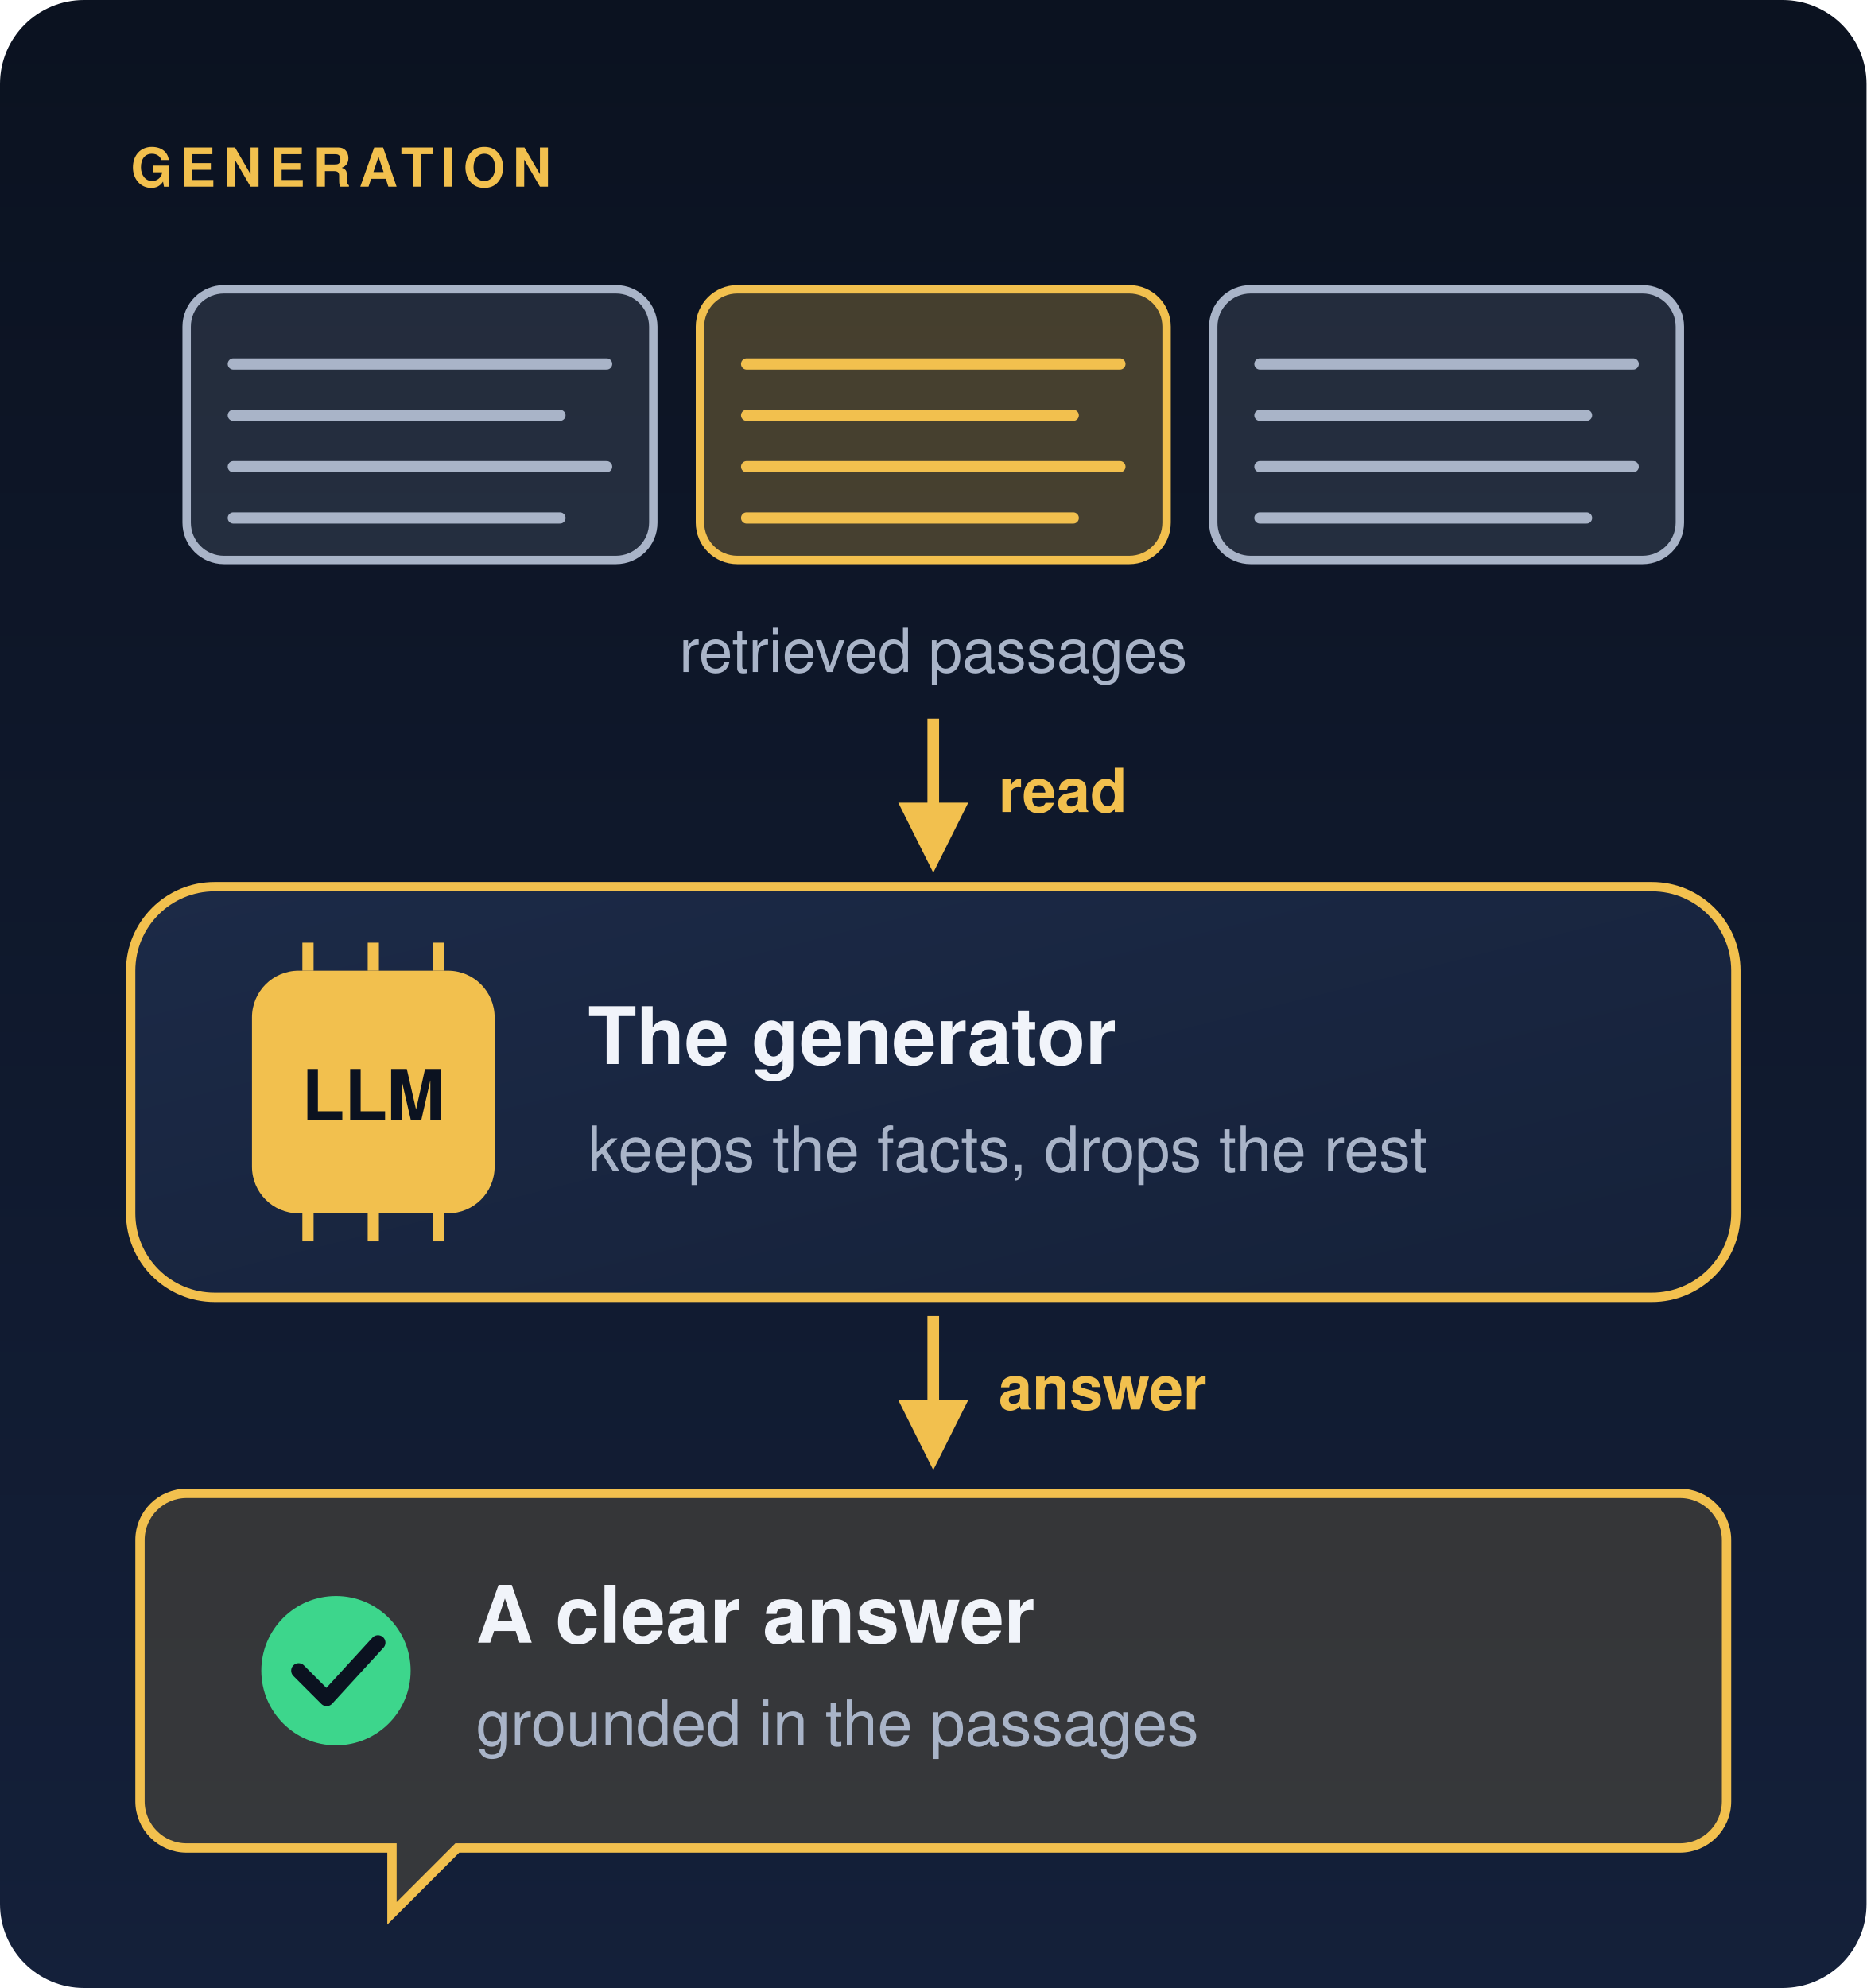
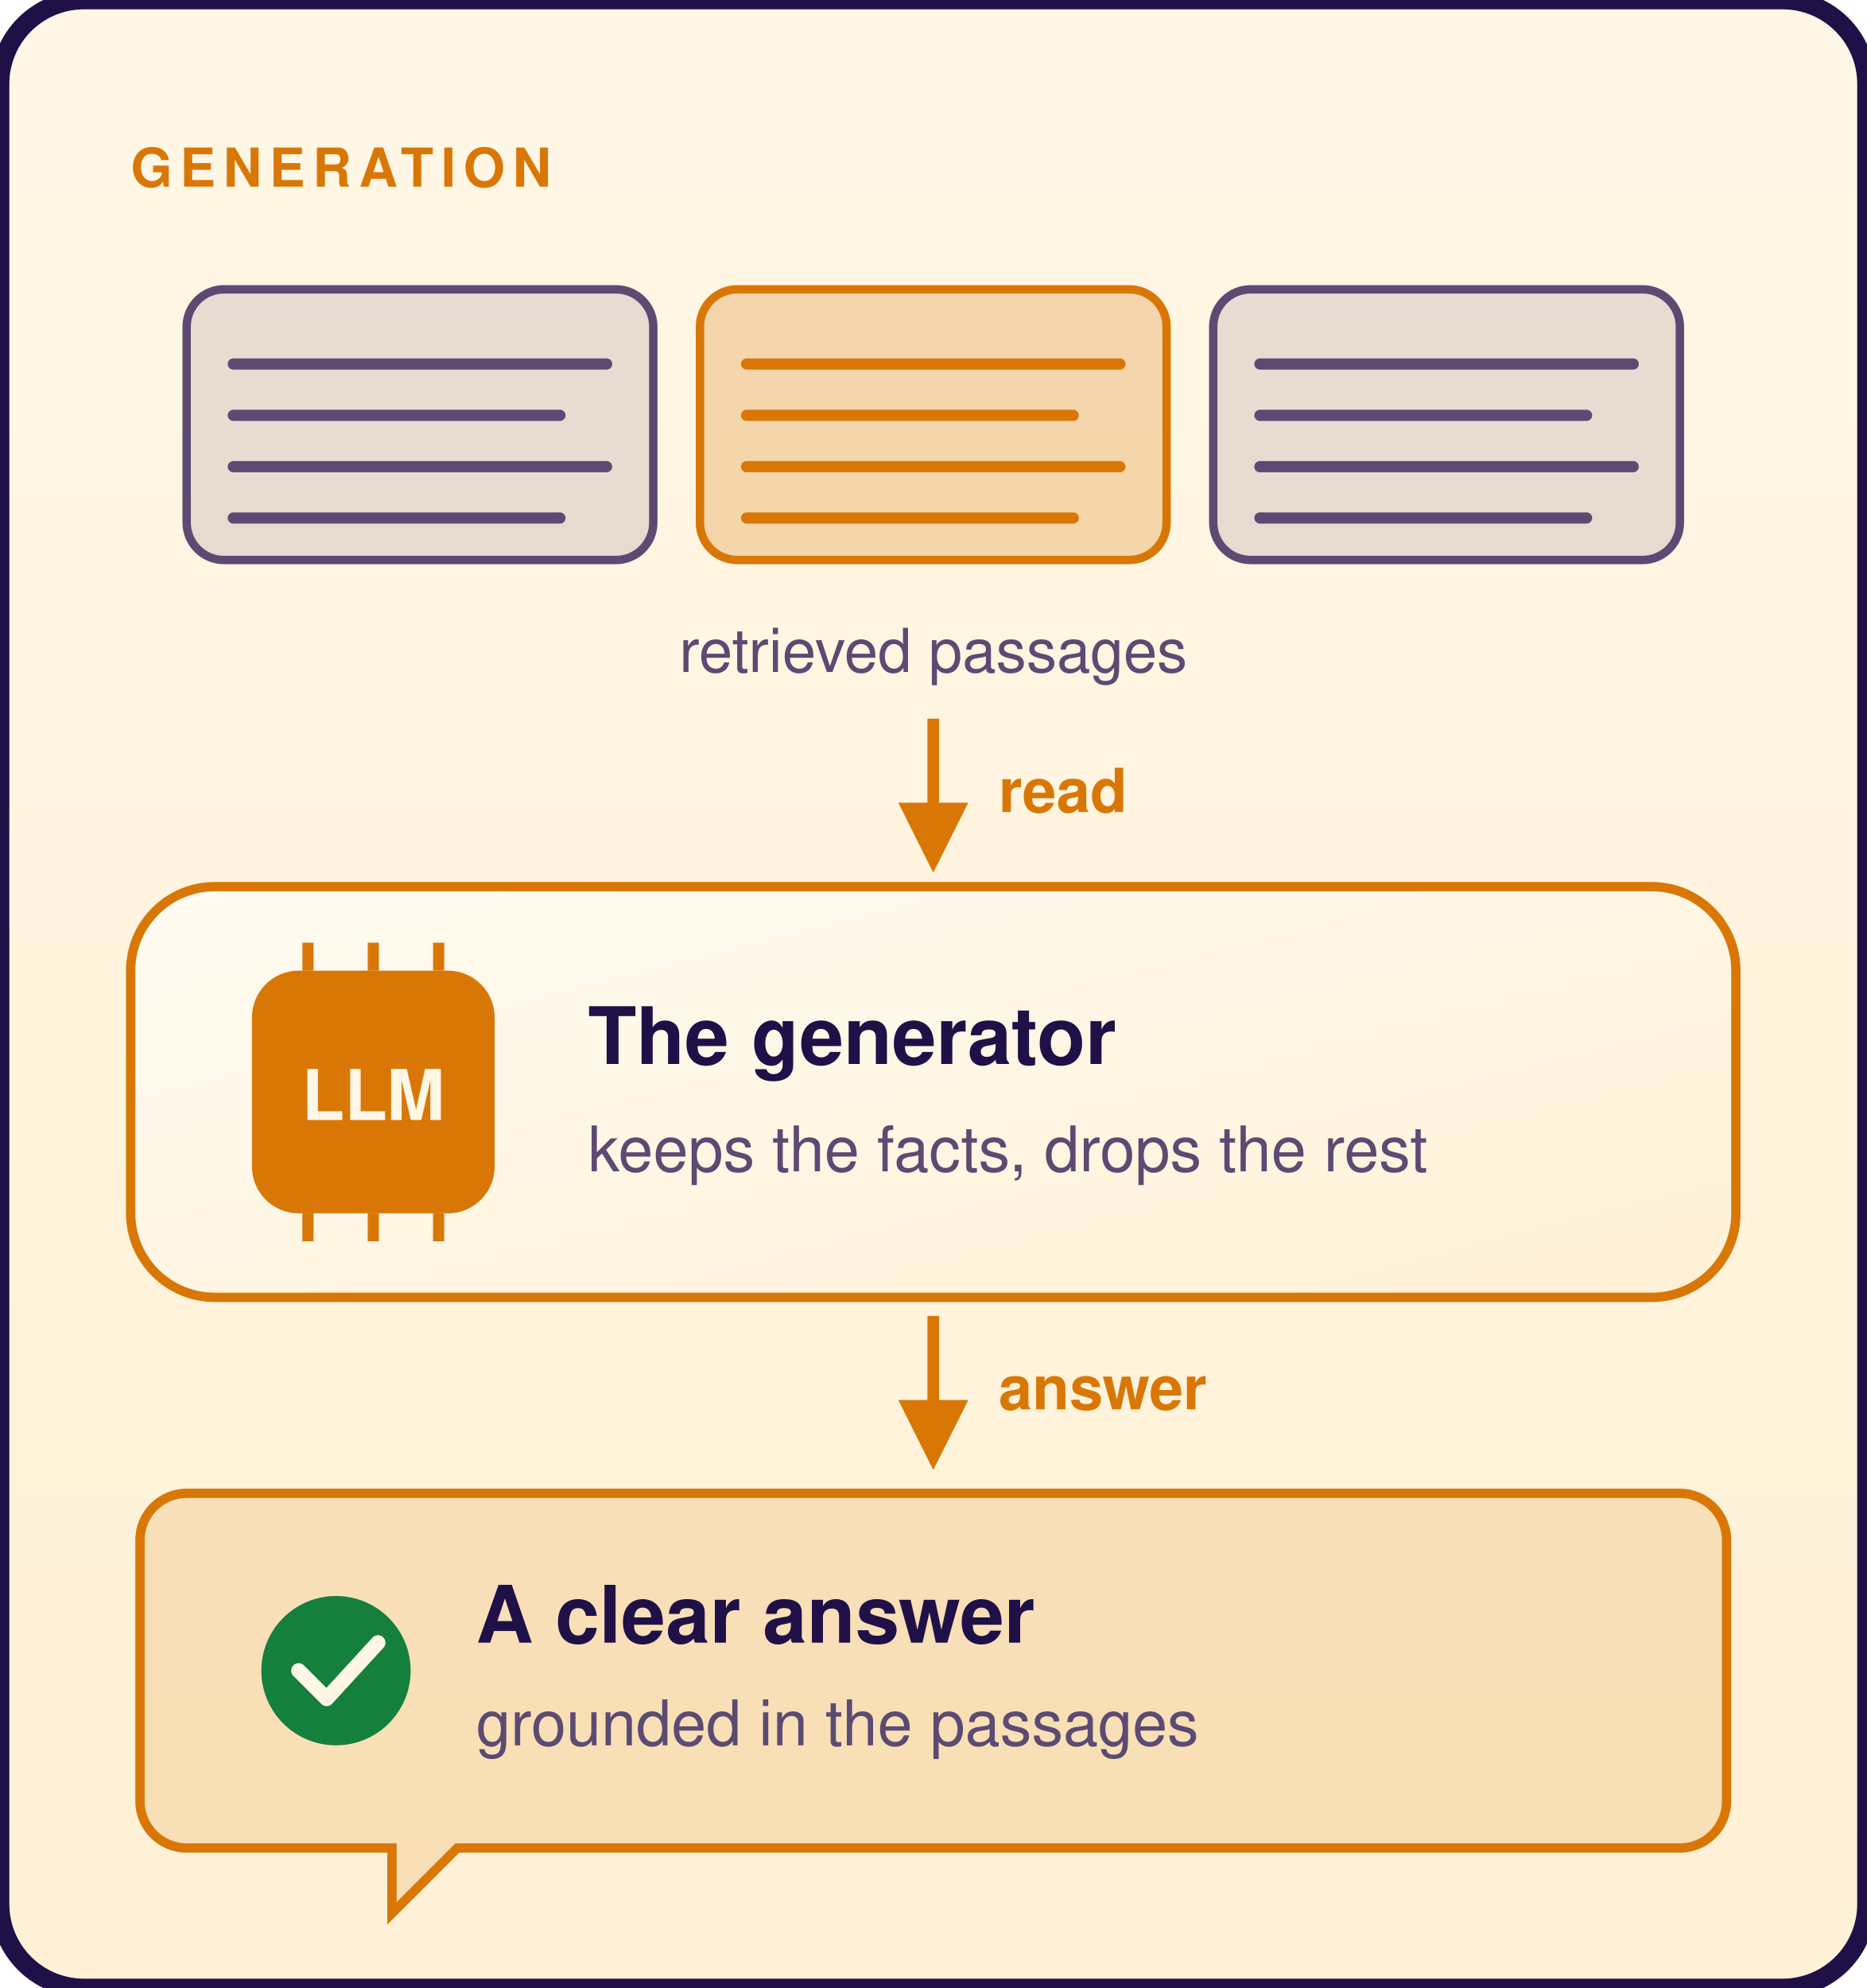
<svg xmlns="http://www.w3.org/2000/svg" viewBox="0 0 400 426" font-family="Segoe UI, Helvetica, Arial, sans-serif">
  <defs>
    <linearGradient id="bg" x1="0" y1="0" x2="0" y2="1">
-       <stop offset="0" stop-color="#0B1220" />
-       <stop offset="1" stop-color="#14203A" />
+       <stop offset="0" stop-color="#FFF7E6" />
+       <stop offset="1" stop-color="#FFF1D6" />
    </linearGradient>
    <radialGradient id="glowG" cx="0.5" cy="0.5" r="0.5">
-       <stop offset="0" stop-color="#F2C04E" stop-opacity="0.45" />
-       <stop offset="1" stop-color="#F2C04E" stop-opacity="0" />
+       <stop offset="0" stop-color="#D97706" stop-opacity="0.45" />
+       <stop offset="1" stop-color="#D97706" stop-opacity="0" />
    </radialGradient>
    <linearGradient id="tile" x1="0" y1="0" x2="1" y2="1">
-       <stop offset="0" stop-color="#1C2A47" />
-       <stop offset="1" stop-color="#152139" />
+       <stop offset="0" stop-color="#FFFBF2" />
+       <stop offset="1" stop-color="#FFF1D6" />
    </linearGradient>
    <marker id="aG" viewBox="0 0 10 10" refX="8" refY="5" markerWidth="6" markerHeight="6" orient="auto">
-       <path d="M0,0 L10,5 L0,10 z" fill="#F2C04E" />
+       <path d="M0,0 L10,5 L0,10 z" fill="#D97706" />
    </marker>
  </defs>
-   <rect width="400" height="426" rx="18" fill="url(#bg)" />
-   <text x="28" y="40" fill="#F2C04E" font-size="11.5" font-weight="800" letter-spacing="1.6">GENERATION</text>
-   <rect x="40" y="62" width="100" height="58" rx="8" fill="#A9B4C8" fill-opacity="0.15" stroke="#A9B4C8" stroke-width="1.8" />
-   <line x1="50" y1="78" x2="130" y2="78" stroke="#A9B4C8" stroke-width="2.4" stroke-linecap="round" />
-   <line x1="50" y1="89" x2="120" y2="89" stroke="#A9B4C8" stroke-width="2.4" stroke-linecap="round" />
-   <line x1="50" y1="100" x2="130" y2="100" stroke="#A9B4C8" stroke-width="2.4" stroke-linecap="round" />
-   <line x1="50" y1="111" x2="120" y2="111" stroke="#A9B4C8" stroke-width="2.4" stroke-linecap="round" />
-   <rect x="150" y="62" width="100" height="58" rx="8" fill="#F2C04E" fill-opacity="0.25" stroke="#F2C04E" stroke-width="1.8" />
-   <line x1="160" y1="78" x2="240" y2="78" stroke="#F2C04E" stroke-width="2.4" stroke-linecap="round" />
-   <line x1="160" y1="89" x2="230" y2="89" stroke="#F2C04E" stroke-width="2.4" stroke-linecap="round" />
-   <line x1="160" y1="100" x2="240" y2="100" stroke="#F2C04E" stroke-width="2.4" stroke-linecap="round" />
-   <line x1="160" y1="111" x2="230" y2="111" stroke="#F2C04E" stroke-width="2.4" stroke-linecap="round" />
-   <rect x="260" y="62" width="100" height="58" rx="8" fill="#A9B4C8" fill-opacity="0.15" stroke="#A9B4C8" stroke-width="1.8" />
-   <line x1="270" y1="78" x2="350" y2="78" stroke="#A9B4C8" stroke-width="2.4" stroke-linecap="round" />
-   <line x1="270" y1="89" x2="340" y2="89" stroke="#A9B4C8" stroke-width="2.4" stroke-linecap="round" />
-   <line x1="270" y1="100" x2="350" y2="100" stroke="#A9B4C8" stroke-width="2.4" stroke-linecap="round" />
-   <line x1="270" y1="111" x2="340" y2="111" stroke="#A9B4C8" stroke-width="2.4" stroke-linecap="round" />
-   <text x="200" y="144" text-anchor="middle" fill="#A9B4C8" font-size="13" font-weight="400">retrieved passages</text>
-   <line x1="200" y1="154" x2="200" y2="184" stroke="#F2C04E" stroke-width="2.5" marker-end="url(#aG)" />
-   <text x="214" y="174" fill="#F2C04E" font-size="13" font-weight="700">read</text>
-   <rect x="28" y="190" width="344" height="88" rx="18" fill="url(#tile)" stroke="#F2C04E" stroke-width="2" />
-   <rect x="54" y="208" width="52" height="52" rx="10" fill="#F2C04E" />
-   <text x="80" y="240" text-anchor="middle" fill="#0B1220" font-size="15" font-weight="800">LLM</text>
-   <line x1="66" y1="202" x2="66" y2="208" stroke="#F2C04E" stroke-width="2.4" />
-   <line x1="66" y1="260" x2="66" y2="266" stroke="#F2C04E" stroke-width="2.4" />
-   <line x1="80" y1="202" x2="80" y2="208" stroke="#F2C04E" stroke-width="2.4" />
-   <line x1="80" y1="260" x2="80" y2="266" stroke="#F2C04E" stroke-width="2.4" />
-   <line x1="94" y1="202" x2="94" y2="208" stroke="#F2C04E" stroke-width="2.4" />
-   <line x1="94" y1="260" x2="94" y2="266" stroke="#F2C04E" stroke-width="2.4" />
-   <text x="126" y="228" text-anchor="start" fill="#F1F4FA" font-size="17" font-weight="700">The generator</text>
-   <text x="126" y="251" text-anchor="start" fill="#A9B4C8" font-size="13.5" font-weight="400">keeps the facts, drops the rest</text>
-   <line x1="200" y1="282" x2="200" y2="312" stroke="#F2C04E" stroke-width="2.5" marker-end="url(#aG)" />
-   <text x="214" y="302" fill="#F2C04E" font-size="13" font-weight="700">answer</text>
-   <path d="M40,320 h320 a10,10 0 0 1 10,10 v56 a10,10 0 0 1 -10,10 h-262 l-14,14 v-14 h-44 a10,10 0 0 1 -10,-10 v-56 a10,10 0 0 1 10,-10 z" fill="#F2C04E" fill-opacity="0.16" stroke="#F2C04E" stroke-width="2" />
-   <circle cx="72" cy="358" r="16" fill="#3DD68C" />
-   <path d="M64,358 l6,6 l11,-12" fill="none" stroke="#0B1220" stroke-width="3.2" stroke-linecap="round" stroke-linejoin="round" />
-   <text x="102" y="352" text-anchor="start" fill="#F1F4FA" font-size="17" font-weight="700">A clear answer</text>
-   <text x="102" y="374" text-anchor="start" fill="#A9B4C8" font-size="13.5" font-weight="400">grounded in the passages</text>
+   <rect width="400" height="426" rx="18" fill="url(#bg)" stroke="#1F1147" stroke-width="4" />
+   <text x="28" y="40" fill="#D97706" font-size="11.5" font-weight="800" letter-spacing="1.6">GENERATION</text>
+   <rect x="40" y="62" width="100" height="58" rx="8" fill="#5B4B73" fill-opacity="0.15" stroke="#5B4B73" stroke-width="1.8" />
+   <line x1="50" y1="78" x2="130" y2="78" stroke="#5B4B73" stroke-width="2.4" stroke-linecap="round" />
+   <line x1="50" y1="89" x2="120" y2="89" stroke="#5B4B73" stroke-width="2.4" stroke-linecap="round" />
+   <line x1="50" y1="100" x2="130" y2="100" stroke="#5B4B73" stroke-width="2.4" stroke-linecap="round" />
+   <line x1="50" y1="111" x2="120" y2="111" stroke="#5B4B73" stroke-width="2.4" stroke-linecap="round" />
+   <rect x="150" y="62" width="100" height="58" rx="8" fill="#D97706" fill-opacity="0.25" stroke="#D97706" stroke-width="1.8" />
+   <line x1="160" y1="78" x2="240" y2="78" stroke="#D97706" stroke-width="2.4" stroke-linecap="round" />
+   <line x1="160" y1="89" x2="230" y2="89" stroke="#D97706" stroke-width="2.4" stroke-linecap="round" />
+   <line x1="160" y1="100" x2="240" y2="100" stroke="#D97706" stroke-width="2.4" stroke-linecap="round" />
+   <line x1="160" y1="111" x2="230" y2="111" stroke="#D97706" stroke-width="2.4" stroke-linecap="round" />
+   <rect x="260" y="62" width="100" height="58" rx="8" fill="#5B4B73" fill-opacity="0.15" stroke="#5B4B73" stroke-width="1.8" />
+   <line x1="270" y1="78" x2="350" y2="78" stroke="#5B4B73" stroke-width="2.4" stroke-linecap="round" />
+   <line x1="270" y1="89" x2="340" y2="89" stroke="#5B4B73" stroke-width="2.4" stroke-linecap="round" />
+   <line x1="270" y1="100" x2="350" y2="100" stroke="#5B4B73" stroke-width="2.4" stroke-linecap="round" />
+   <line x1="270" y1="111" x2="340" y2="111" stroke="#5B4B73" stroke-width="2.4" stroke-linecap="round" />
+   <text x="200" y="144" text-anchor="middle" fill="#5B4B73" font-size="13" font-weight="400">retrieved passages</text>
+   <line x1="200" y1="154" x2="200" y2="184" stroke="#D97706" stroke-width="2.5" marker-end="url(#aG)" />
+   <text x="214" y="174" fill="#D97706" font-size="13" font-weight="700">read</text>
+   <rect x="28" y="190" width="344" height="88" rx="18" fill="url(#tile)" stroke="#D97706" stroke-width="2" />
+   <rect x="54" y="208" width="52" height="52" rx="10" fill="#D97706" />
+   <text x="80" y="240" text-anchor="middle" fill="#FFF7E6" font-size="15" font-weight="800">LLM</text>
+   <line x1="66" y1="202" x2="66" y2="208" stroke="#D97706" stroke-width="2.4" />
+   <line x1="66" y1="260" x2="66" y2="266" stroke="#D97706" stroke-width="2.4" />
+   <line x1="80" y1="202" x2="80" y2="208" stroke="#D97706" stroke-width="2.4" />
+   <line x1="80" y1="260" x2="80" y2="266" stroke="#D97706" stroke-width="2.4" />
+   <line x1="94" y1="202" x2="94" y2="208" stroke="#D97706" stroke-width="2.4" />
+   <line x1="94" y1="260" x2="94" y2="266" stroke="#D97706" stroke-width="2.4" />
+   <text x="126" y="228" text-anchor="start" fill="#1F1147" font-size="17" font-weight="700">The generator</text>
+   <text x="126" y="251" text-anchor="start" fill="#5B4B73" font-size="13.5" font-weight="400">keeps the facts, drops the rest</text>
+   <line x1="200" y1="282" x2="200" y2="312" stroke="#D97706" stroke-width="2.5" marker-end="url(#aG)" />
+   <text x="214" y="302" fill="#D97706" font-size="13" font-weight="700">answer</text>
+   <path d="M40,320 h320 a10,10 0 0 1 10,10 v56 a10,10 0 0 1 -10,10 h-262 l-14,14 v-14 h-44 a10,10 0 0 1 -10,-10 v-56 a10,10 0 0 1 10,-10 z" fill="#D97706" fill-opacity="0.16" stroke="#D97706" stroke-width="2" />
+   <circle cx="72" cy="358" r="16" fill="#15803D" />
+   <path d="M64,358 l6,6 l11,-12" fill="none" stroke="#FFF7E6" stroke-width="3.2" stroke-linecap="round" stroke-linejoin="round" />
+   <text x="102" y="352" text-anchor="start" fill="#1F1147" font-size="17" font-weight="700">A clear answer</text>
+   <text x="102" y="374" text-anchor="start" fill="#5B4B73" font-size="13.5" font-weight="400">grounded in the passages</text>
</svg>
